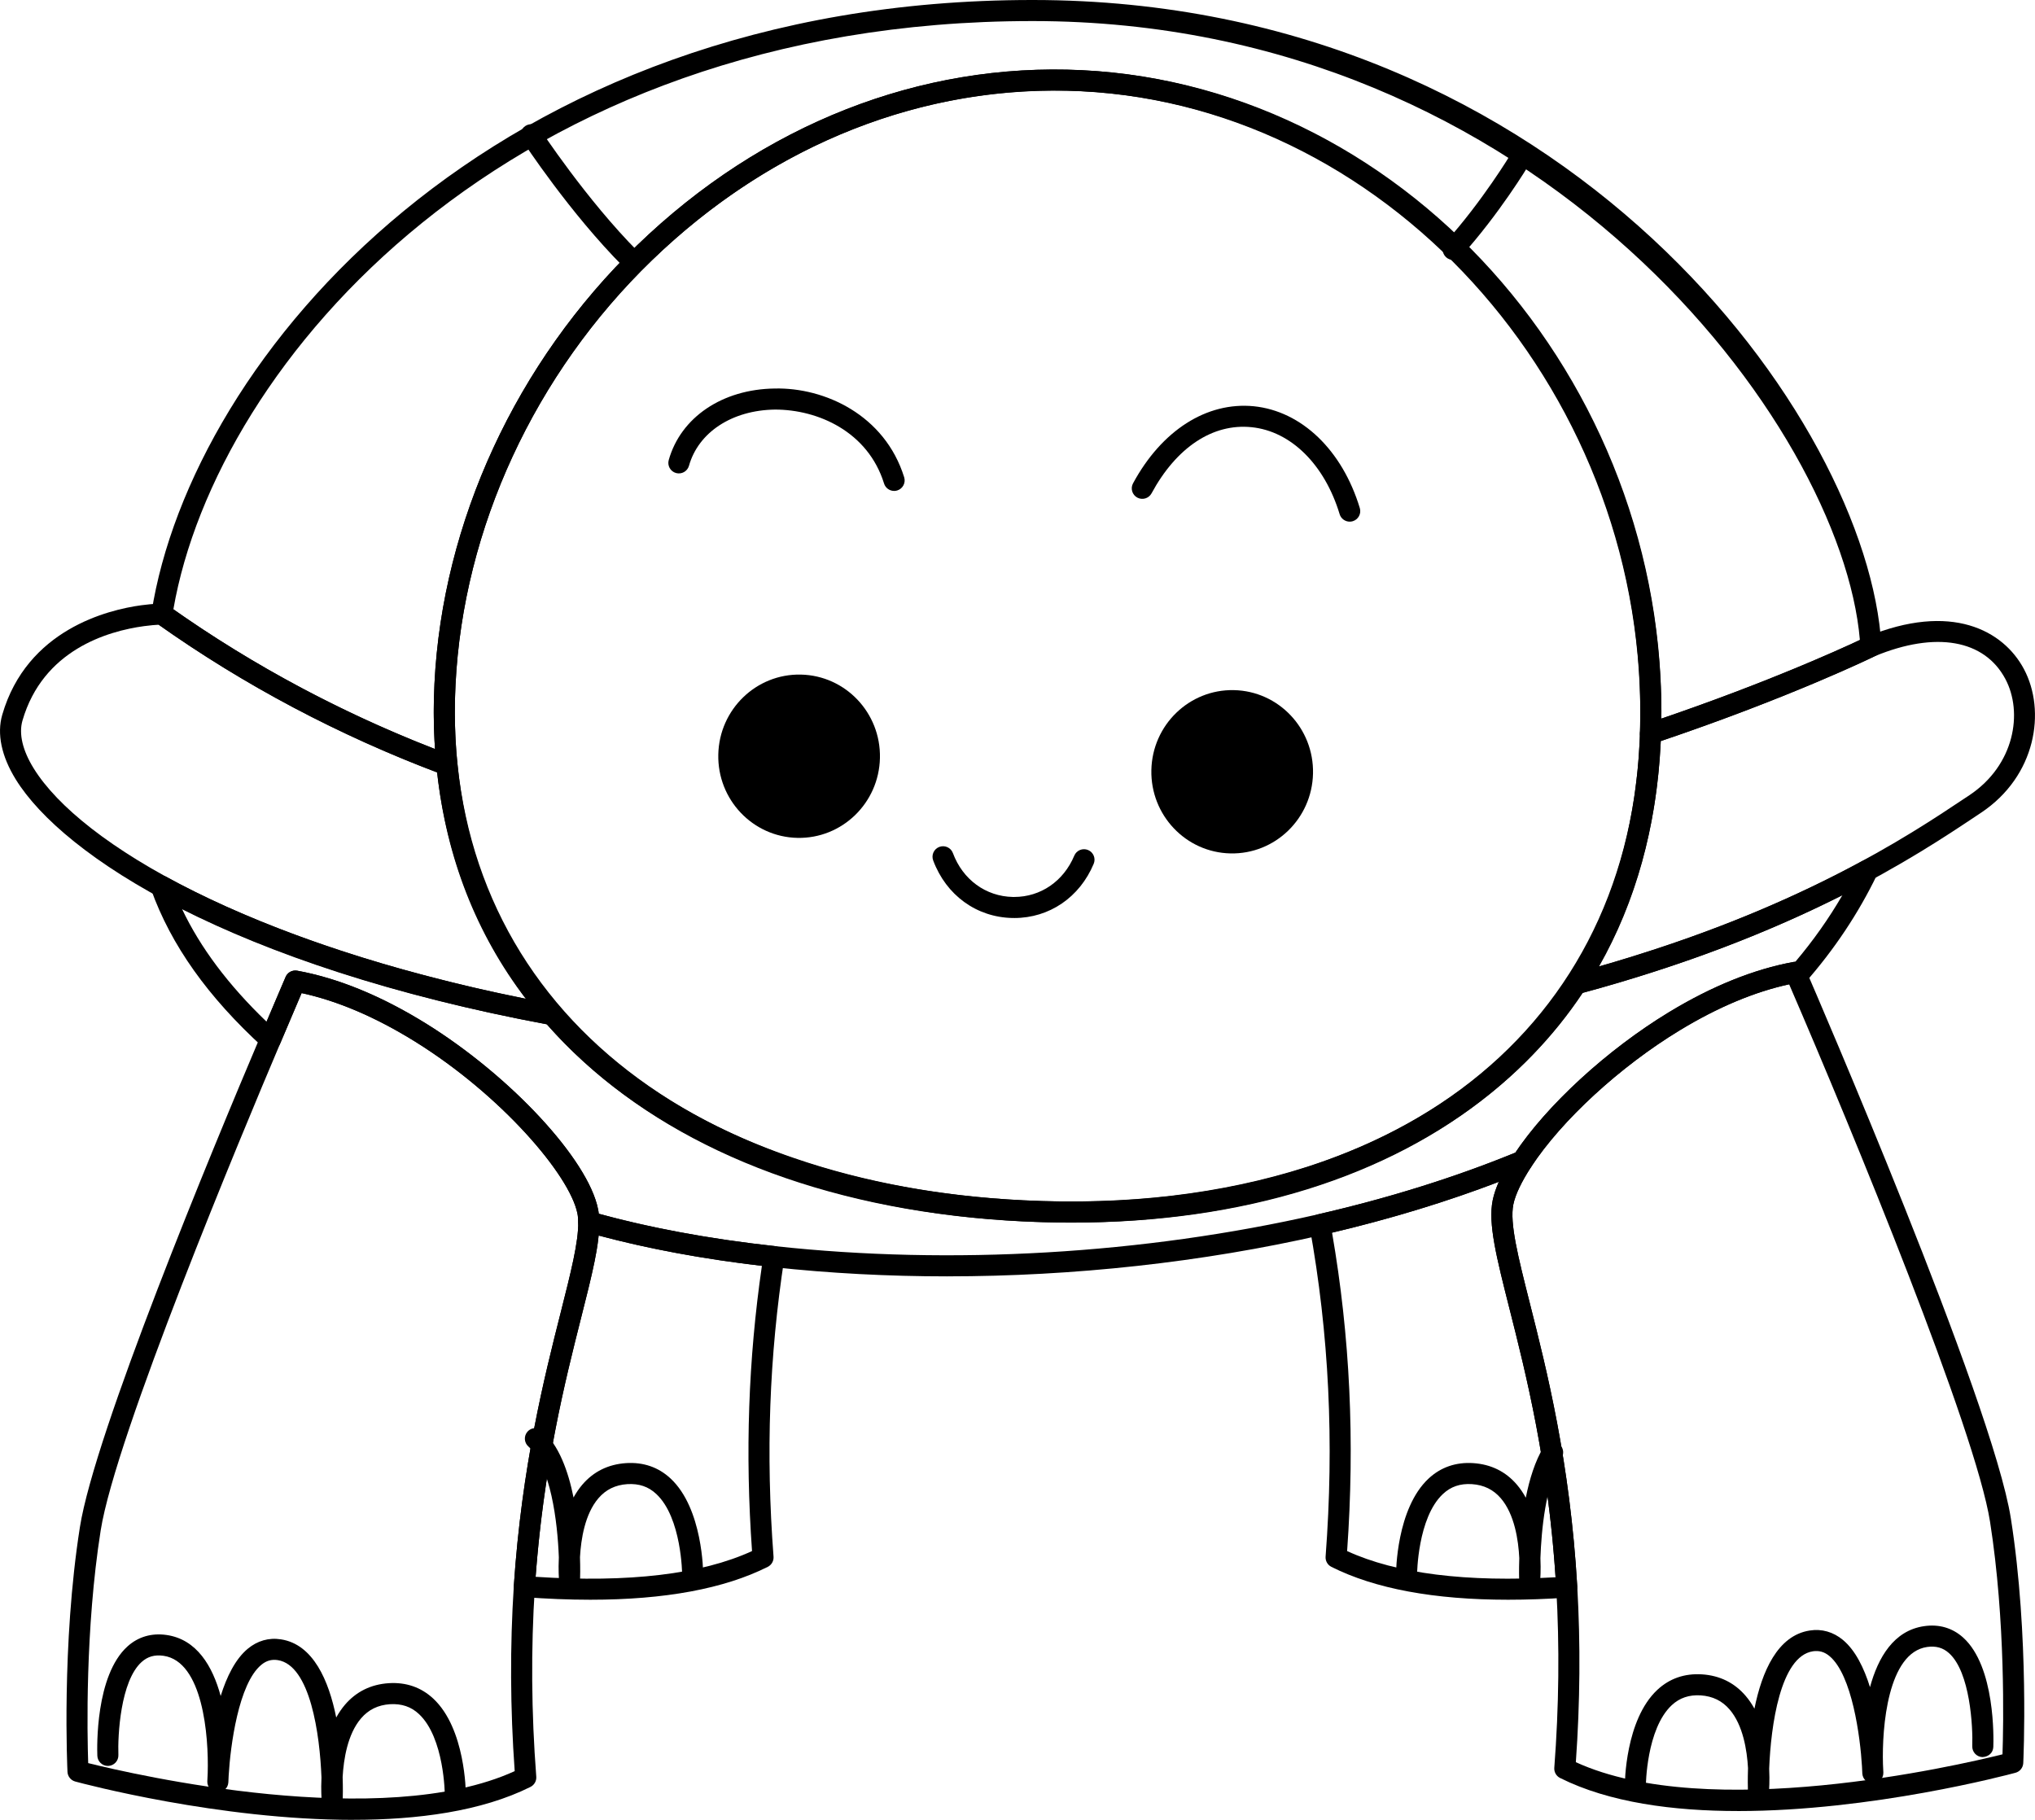
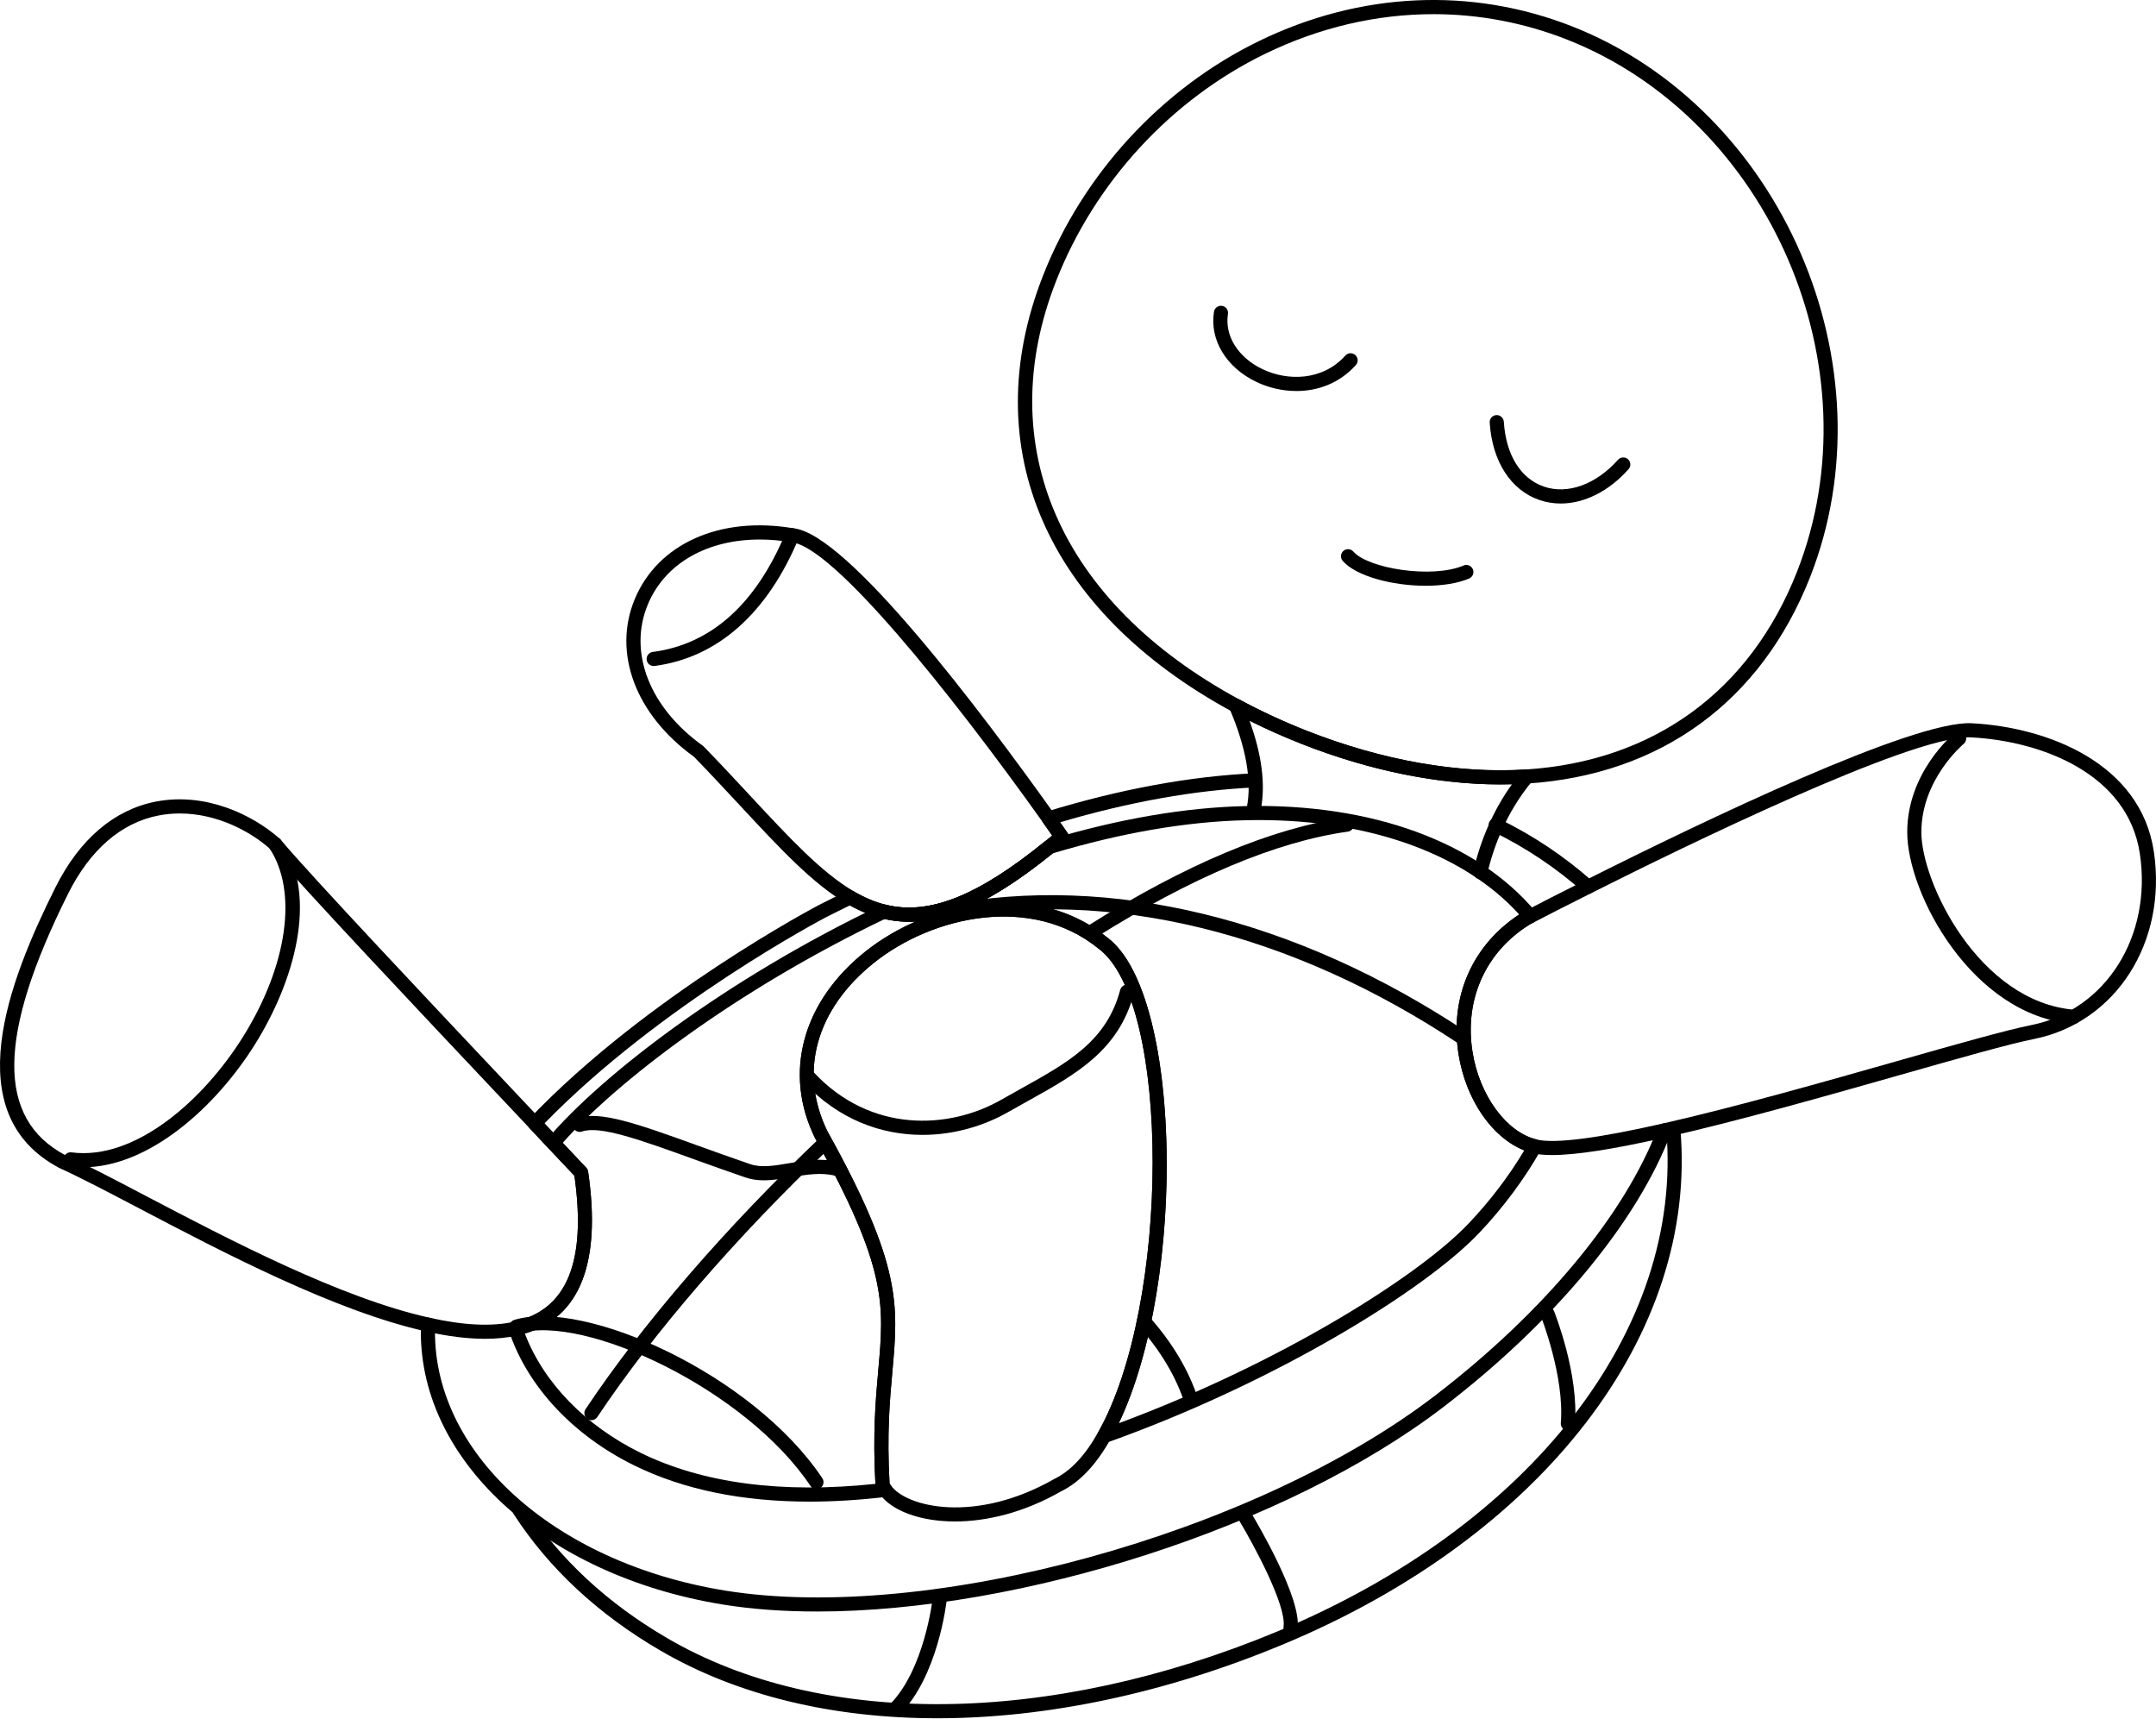
- <svg xmlns="http://www.w3.org/2000/svg" id="b" data-name="Layer 2" width="115.944" height="103.692" viewBox="0 0 115.944 103.692">
+ <svg xmlns="http://www.w3.org/2000/svg" id="b" data-name="Layer 2" width="182.965" height="145.797" viewBox="0 0 182.965 145.797">
  <g id="c" data-name="OBJECTS">
    <g id="d" data-name="Turtle Outline">
-       <path d="M33.636,91.15c-1.201,0-2.471-.051-3.807-.151-.329-.025-.575-.31-.554-.639.455-6.822,1.742-11.906,2.682-15.618.563-2.228,1.009-3.987.987-5.11-.004-.19.083-.371.233-.486.149-.116.348-.155.529-.103,3.119.884,6.636,1.543,10.453,1.96.162.018.311.102.41.231s.143.295.117.456c-.858,5.583-1.06,11.145-.614,17.004.019.243-.111.473-.329.582-2.479,1.246-5.87,1.874-10.108,1.874ZM30.515,89.844c5.32.346,9.458-.147,12.332-1.467-.397-5.587-.213-10.914.562-16.251-3.354-.393-6.476-.973-9.3-1.728-.115,1.185-.497,2.693-.989,4.639-.9,3.558-2.124,8.392-2.605,14.807Z" fill="#000" stroke-width="0" />
-       <g id="e" data-name="path977">
-         <path d="M32.45,90.583c-.311,0-.57-.236-.598-.548-.005-.054-.047-.573-.012-1.301-.076-2.038-.463-5.2-1.732-6.312-.249-.218-.274-.598-.056-.847.218-.251.596-.273.847-.056.943.826,1.478,2.307,1.778,3.806.144-.261.31-.509.503-.734.638-.745,1.474-1.156,2.483-1.225.989-.065,1.852.23,2.549.882,1.83,1.711,1.853,5.327,1.853,5.48,0,.331-.268.6-.599.6h0c-.331,0-.6-.268-.6-.599,0-.032-.024-3.253-1.475-4.605-.451-.422-.981-.6-1.647-.561-.685.046-1.225.31-1.65.806-.768.896-.993,2.329-1.049,3.351.021.649.01,1.121.005,1.282-.01.317-.266.572-.583.581h-.017Z" fill="#000" stroke-width="0" />
+       <g id="e" data-name="path1042">
+         <path d="M79.541,145.797c-8.848,0-16.938-1.917-23.52-5.757-5.264-3.071-9.441-6.957-12.418-11.548-.18-.278-.101-.649.178-.83.279-.182.649-.1.83.177,2.873,4.432,6.915,8.188,12.016,11.164,13.11,7.651,32.441,7.448,51.708-.544,21.559-8.945,34.54-25.651,33.071-42.56-.028-.33.216-.621.546-.649.328-.025.62.216.649.546,1.516,17.441-11.755,34.623-33.808,43.772-10.003,4.15-20.039,6.229-29.253,6.229Z" fill="#000" stroke-width="0" />
      </g>
-       <path d="M85.925,91.15c-4.212,0-7.59-.627-10.07-1.874-.217-.109-.347-.339-.329-.581.495-6.531.197-12.683-.912-18.809-.057-.315.145-.619.457-.691,4.1-.94,7.946-2.148,11.435-3.59.243-.099.524-.03.691.172.168.202.185.49.041.711-.553.848-.904,1.587-1.016,2.14-.214,1.066.269,2.975.937,5.616.968,3.825,2.293,9.064,2.705,16.15.02.328-.229.611-.558.634-1.18.082-2.308.122-3.381.122ZM76.752,88.377c2.801,1.287,6.791,1.788,11.877,1.492-.443-6.673-1.705-11.661-2.634-15.331-.733-2.898-1.218-4.813-.949-6.146.064-.321.182-.673.35-1.054-2.959,1.132-6.146,2.104-9.502,2.897,1.023,5.913,1.305,11.858.858,18.142Z" fill="#000" stroke-width="0" />
-       <g id="f" data-name="path975">
-         <path d="M87.153,90.583h-.017c-.317-.009-.573-.264-.583-.581-.002-.061-.015-.529.008-1.224-.05-1.024-.27-2.497-1.052-3.409-.426-.496-.966-.76-1.65-.806-.666-.041-1.196.139-1.647.561-1.45,1.353-1.475,4.573-1.475,4.605,0,.331-.269.599-.6.599h0c-.331,0-.6-.269-.599-.6,0-.153.022-3.77,1.853-5.48.698-.651,1.562-.947,2.549-.882,1.01.068,1.846.479,2.483,1.225.196.229.365.481.509.746.209-1.05.528-2.091,1.018-2.896.172-.282.539-.375.824-.201.283.172.373.541.201.824-.925,1.521-1.156,4.179-1.21,5.714.032.704-.009,1.204-.014,1.257-.027.312-.287.548-.598.548Z" fill="#000" stroke-width="0" />
+       <g>
+         <path d="M134.767,75.848c-.142,0-.284-.05-.398-.152-2.312-2.056-4.903-3.788-7.704-5.148-.299-.145-.423-.503-.278-.802.146-.298.509-.42.802-.277,2.9,1.408,5.585,3.202,7.978,5.331.248.22.271.6.05.847-.118.133-.283.201-.448.201Z" fill="#000" stroke-width="0" />
+         <path d="M69.338,136.739c-2.823,0-5.502-.19-7.977-.589-15.285-2.478-26.066-12.477-25.635-23.775.014-.331.271-.606.622-.577.332.013.59.292.577.623-.408,10.685,9.949,20.166,24.627,22.545,17.312,2.79,44.901-4.791,60.238-16.554,9.214-7.064,16.101-15.341,18.896-22.707.118-.31.466-.464.773-.348.31.118.466.464.348.774-2.871,7.568-9.9,16.037-19.286,23.233-13.371,10.256-35.937,17.376-53.184,17.376Z" fill="#000" stroke-width="0" />
+         <path d="M46.946,97.587c-.16,0-.319-.063-.438-.189l-.458-.489c-.343-.367-.712-.761-1.108-1.178-.221-.232-.221-.597,0-.828,9.973-10.44,24.382-18.022,24.526-18.097.819-.416,1.623-.817,2.417-1.199.18-.086.391-.078.562.022.94.55,1.826.921,2.709,1.135,3.66.919,7.823-.735,13.51-5.362.022-.018.045-.034.069-.048l.251-.206c.101-.082.202-.165.303-.248-.186-.266-.451-.645-.784-1.116-.111-.157-.14-.358-.077-.541.062-.182.208-.323.393-.379,6.243-1.908,12.191-3.002,17.678-3.253.317.012.612.242.627.572.015.331-.241.612-.572.627-5.153.235-10.73,1.232-16.588,2.962.402.573.624.894.624.894.174.252.13.596-.104.796-.247.213-.495.415-.739.615l-.31.253c-.023.019-.048.037-.074.052-5.978,4.852-10.448,6.562-14.494,5.547-.903-.219-1.806-.582-2.747-1.104-.693.336-1.396.688-2.104,1.047-.135.07-13.997,7.367-23.812,17.449.252.267.491.523.721.768l.456.487c.227.241.215.621-.026.848-.116.108-.264.163-.411.163Z" fill="#000" stroke-width="0" />
      </g>
-       <path d="M53.969,72.725c-3.366,0-6.701-.175-9.939-.528-3.883-.425-7.466-1.098-10.648-1.999-.25-.07-.426-.293-.437-.552-.008-.19-.013-.356-.046-.506-.441-2.195-4.352-6.752-9.261-9.8-2.24-1.389-4.409-2.314-6.453-2.756-.231.541-.662,1.55-1.228,2.89-.076.18-.234.311-.424.353-.19.043-.39-.012-.533-.143-3.161-2.885-5.252-5.829-6.391-9-.085-.235-.015-.497.175-.659.19-.162.461-.19.678-.07,4.22,2.312,9.616,4.333,15.608,5.844,1.968.507,4.094.972,6.504,1.423.133.025.254.095.343.196,3.289,3.789,7.771,6.671,13.32,8.565,3.98,1.369,8.383,2.18,13.086,2.408,5.861.289,11.303-.354,16.157-1.912,6.477-2.091,11.602-5.811,14.821-10.756.081-.124.204-.214.348-.252,1.416-.38,2.829-.798,4.2-1.242,4.435-1.419,8.562-3.16,12.268-5.176.23-.125.513-.087.701.093s.239.46.127.695c-1.058,2.194-2.44,4.269-4.111,6.166-.137.156-.344.232-.546.195-.108-.017-.208-.063-.289-.132-2.003.427-4.118,1.312-6.293,2.633-3.407,2.069-6.731,5.125-8.47,7.785-.065.102-.161.181-.272.227-3.55,1.467-7.461,2.695-11.626,3.65-6.832,1.56-14.171,2.359-21.369,2.359ZM34.114,69.156c3.017.826,6.394,1.447,10.046,1.847,10.031,1.095,21.009.453,30.91-1.808,4.033-.925,7.822-2.109,11.266-3.52,1.854-2.761,5.265-5.883,8.747-7.998,2.447-1.486,4.837-2.451,7.103-2.867.035-.007.07-.01.104-.01,1.015-1.199,1.91-2.468,2.678-3.791-3.313,1.672-6.921,3.136-10.751,4.361-1.316.427-2.674.83-4.036,1.199-3.378,5.082-8.674,8.901-15.332,11.051-4.993,1.604-10.578,2.266-16.584,1.969-4.816-.234-9.33-1.066-13.416-2.473-5.675-1.937-10.283-4.882-13.699-8.755-2.354-.444-4.44-.903-6.375-1.401-5.41-1.364-10.354-3.143-14.41-5.179,1.053,2.219,2.644,4.339,4.822,6.433.675-1.594,1.087-2.552,1.087-2.552.11-.256.377-.401.658-.354,2.329.424,4.798,1.437,7.339,3.011,4.837,3.003,9.234,7.745,9.802,10.571.019.082.032.171.042.265Z" fill="#000" stroke-width="0" />
-       <path d="M31.464,58.41c-.036,0-.072-.003-.109-.01C13.182,55.041,3.591,48.766.9,44.412c-.818-1.324-1.086-2.6-.771-3.688,1.409-4.851,6.012-5.979,7.925-6.238.704-.094,1.153-.095,1.172-.095.125,0,.246.039.348.111,4.925,3.502,10.342,6.368,16.102,8.516.215.08.365.276.388.505.52,5.356,2.49,10.031,5.854,13.894.168.192.195.471.069.691-.108.189-.309.303-.521.303ZM9.042,35.596c-.173.009-.461.029-.828.079-2.087.283-5.765,1.359-6.934,5.382-.217.754.004,1.696.64,2.724,2.675,4.326,12.342,9.978,28.034,13.128-2.817-3.694-4.514-8.024-5.049-12.897-5.663-2.146-10.998-4.975-15.863-8.415Z" fill="#000" stroke-width="0" />
-       <path d="M89.805,56.649c-.189,0-.371-.09-.486-.248-.146-.201-.152-.472-.016-.68,2.472-3.785,3.855-8.295,4.112-13.402.01-.18.02-.359.02-.529,0-.258.164-.487.409-.569,7.655-2.564,12.438-4.906,12.486-4.929,4.852-2.007,7.815-.366,8.984,1.831,1.269,2.383.699,6.097-2.448,8.188l-.292.194c-3.309,2.207-10.194,6.8-22.614,10.125-.052.014-.104.02-.155.02ZM94.622,42.226c-.003.052-.006.104-.008.155-.239,4.747-1.418,9.007-3.508,12.687,11.314-3.232,17.678-7.477,20.802-9.561l.294-.195h0c2.58-1.715,3.07-4.715,2.054-6.625-1.195-2.245-3.972-2.732-7.432-1.302-.012.007-4.695,2.3-12.202,4.841Z" fill="#000" stroke-width="0" />
-       <path d="M25.464,44.18c-.07,0-.142-.012-.21-.037-5.857-2.186-11.367-5.1-16.377-8.664-.186-.132-.28-.357-.245-.582C10.91,20.402,27.984,0,58.811,0h.044c30.36.01,47.607,23.96,48.339,36.796.014.241-.117.466-.333.572-.049.024-4.896,2.398-12.636,4.991-.187.062-.392.029-.549-.088s-.248-.305-.241-.501c.622-18.947-13.959-35.695-31.84-36.571-8.886-.428-17.577,2.984-24.453,9.635-6.674,6.453-10.751,15.264-11.188,24.175-.077,1.538-.041,3.055.106,4.51.021.206-.065.409-.229.535-.107.083-.236.125-.367.125ZM9.878,34.717c4.588,3.225,9.597,5.901,14.907,7.962-.083-1.217-.093-2.467-.03-3.729.452-9.212,4.662-18.317,11.553-24.979,7.118-6.882,16.145-10.421,25.346-9.97,18.248.894,33.179,17.717,32.999,36.946,6.018-2.057,10.117-3.919,11.314-4.482C104.928,24.254,87.723,1.209,58.855,1.2h-.044C28.947,1.2,12.317,20.667,9.878,34.717Z" fill="#000" stroke-width="0" />
-       <g id="g" data-name="path969">
-         <path d="M82.794,14.812c-.144,0-.287-.051-.401-.154-.246-.222-.267-.601-.044-.847,2.105-2.338,3.725-5.024,3.74-5.051.17-.283.539-.375.823-.206.284.17.376.539.206.823-.068.113-1.691,2.81-3.879,5.237-.118.132-.281.199-.445.199Z" fill="#000" stroke-width="0" />
+       <path d="M125.63,74.604c-.045,0-.091-.005-.137-.016-.322-.075-.523-.397-.449-.72.625-2.7,1.745-5.206,3.264-7.322-5.605.156-11.737-1.021-17.841-3.42-1.522-.6-3.006-1.261-4.428-1.973,1.051,2.899,1.372,5.437.953,7.56-.064.326-.387.534-.705.473-.325-.064-.536-.38-.473-.705.437-2.211-.075-5.104-1.479-8.366-.102-.235-.043-.508.146-.68.189-.173.466-.206.69-.085,1.807.977,3.735,1.872,5.734,2.66,6.418,2.523,12.859,3.656,18.631,3.279.249-.014.465.113.574.327.108.214.079.472-.074.656-2.29,2.744-3.344,5.793-3.823,7.868-.064.277-.312.465-.584.465Z" fill="#000" stroke-width="0" />
+       <path d="M68.704,127.415c-5.726,0-10.706-1.023-14.861-3.06-5.217-2.562-9.101-6.728-10.655-11.43-.054-.161-.036-.337.048-.484.083-.147.226-.253.391-.29,4.479-.999,6.156-5.05,5.123-12.383-.428-.458-1.202-1.279-2.237-2.368-.212-.223-.222-.568-.022-.802,4.491-5.28,14.974-13.447,28.269-19.792.126-.06.267-.076.405-.041,3.65.918,7.818-.736,13.505-5.363.077-.062.167-.104.263-.124,5.994-1.798,11.645-2.767,16.792-2.881,10.662-.232,19.611,3.024,24.594,8.964.116.139.164.323.129.501-.035.178-.148.331-.309.415l-.304.157c-3.743,2.305-5.583,6.361-4.873,10.821.588,3.689,2.87,6.813,5.428,7.428.183.044.334.171.409.344s.065.37-.027.534c-1.386,2.459-3.2,4.9-5.247,7.059-4.527,4.778-17.149,12.642-31.625,17.802-.233.087-.499.013-.661-.179-.161-.192-.186-.464-.062-.683,6.172-10.844,6.195-36.566.037-41.079-5.655-4.584-14.022-2.796-19.035,1.205-4.944,3.946-6.422,9.298-3.952,14.316,6.313,11.364,6.01,14.743,5.507,20.343-.225,2.495-.478,5.32-.242,9.524.032.064.064.113.104.16.144.168.183.402.102.608-.081.206-.269.351-.488.376-2.263.268-4.432.402-6.503.402ZM44.541,113.153c1.58,4.151,5.128,7.816,9.83,10.125,5.276,2.585,11.976,3.468,19.918,2.63-.237-4.279.031-7.266.247-9.671.499-5.553.773-8.611-5.374-19.679-2.71-5.504-1.07-11.552,4.267-15.811,1.254-1,2.706-1.871,4.273-2.554-.896.053-1.768-.021-2.618-.214-12.706,6.093-22.76,13.825-27.327,18.989.958,1.009,1.652,1.747,1.999,2.12.083.089.137.201.154.322,1.128,7.728-.679,12.347-5.369,13.742ZM85.2,76.575c3.104,0,6.179.876,8.744,2.956,6.364,4.664,6.779,29.158.998,41.234,13.686-5.091,25.428-12.451,29.709-16.97,1.803-1.901,3.418-4.026,4.702-6.183-2.724-1.076-4.964-4.303-5.578-8.167-.769-4.827,1.153-9.229,5.15-11.852-4.832-5.318-13.236-8.221-23.176-7.997-5.026.111-10.551,1.059-16.423,2.816-2.394,1.939-4.547,3.375-6.526,4.332.796-.111,1.599-.169,2.399-.169Z" fill="#000" stroke-width="0" />
+       <g id="f" data-name="path1043">
+         <path d="M50.189,120.504c-.114,0-.229-.033-.332-.101-.275-.184-.35-.556-.166-.832,4.829-7.246,11.901-15.432,19.915-23.052.238-.229.619-.219.848.021s.219.62-.021.848c-7.95,7.561-14.962,15.675-19.743,22.849-.115.173-.306.267-.5.267Z" fill="#000" stroke-width="0" />
      </g>
-       <g id="h" data-name="path969">
-         <path d="M35.937,15.37c-.154,0-.308-.059-.425-.177-3.034-3.048-5.644-7.018-5.753-7.185-.182-.277-.104-.649.174-.831.275-.183.648-.104.83.173.026.04,2.653,4.037,5.599,6.996.234.235.233.615-.002.849-.116.117-.27.175-.423.175Z" fill="#000" stroke-width="0" />
+       <g id="g" data-name="path1043">
+         <path d="M92.588,79.696c-.199,0-.395-.099-.509-.28-.177-.28-.093-.651.188-.828,8.311-5.237,15.695-8.336,21.951-9.211.322-.047.631.182.677.511.047.328-.183.631-.511.677-6.086.852-13.312,3.893-21.477,9.039-.1.062-.21.092-.319.092Z" fill="#000" stroke-width="0" />
      </g>
-       <g id="i" data-name="path957">
-         <path d="M61.073,69.663c-.922,0-1.855-.023-2.806-.069-21.22-1.041-34.374-13.067-33.515-30.64.452-9.214,4.663-18.321,11.554-24.984,7.118-6.883,16.133-10.425,25.349-9.972,18.839.923,33.933,18.499,32.96,38.379h0c-.823,16.785-13.881,27.286-33.542,27.286ZM60.085,5.159c-8.362,0-16.457,3.401-22.944,9.673-6.674,6.454-10.752,15.267-11.188,24.18-.825,16.844,11.883,28.377,32.374,29.382,20.482,1.018,34.265-9.231,35.09-26.076.941-19.231-13.63-36.231-31.819-37.123-.504-.024-1.009-.037-1.512-.037ZM94.016,42.348h.01-.01Z" fill="#000" stroke-width="0" />
+       <path d="M127.333,66.559c-5.334,0-11.114-1.172-16.866-3.434-2.044-.806-4.018-1.721-5.865-2.721-15.822-8.567-21.835-22.409-16.084-37.027,3.383-8.616,10.055-15.864,18.306-19.885,8.571-4.177,18.015-4.624,26.593-1.254,17.786,7,27.226,28.831,20.199,46.718h0c-4.158,10.561-12.681,16.786-24,17.529-.75.049-1.512.074-2.282.074ZM121.64,1.202c-4.829,0-9.689,1.128-14.29,3.37-7.984,3.891-14.44,10.905-17.715,19.245-5.508,14,.301,27.283,15.538,35.533,1.806.977,3.734,1.872,5.733,2.66,6.418,2.523,12.859,3.656,18.631,3.279,10.828-.711,18.983-6.668,22.961-16.771h0c6.793-17.292-2.329-38.396-19.521-45.163-3.662-1.438-7.489-2.154-11.337-2.154ZM153.057,48.737h.01-.01Z" fill="#000" stroke-width="0" />
+       <g id="h" data-name="path992-4">
+         <path d="M120.988,49.703c-2.819,0-5.905-.807-7.041-2.111-.218-.25-.191-.629.059-.847.248-.217.629-.191.846.059,1.245,1.43,6.669,2.32,9.353,1.18.302-.131.656.012.786.317.13.305-.012.657-.317.787-.991.422-2.307.615-3.685.615Z" fill="#000" stroke-width="0" />
      </g>
-       <path d="M20.109,103.692c-7.62,0-15.347-2.055-15.821-2.184-.251-.067-.43-.289-.443-.549-.003-.071-.351-7.229.707-13.943.846-5.364,7.484-21.376,10.3-28.011.871-2.062,1.422-3.343,1.422-3.343.11-.256.377-.401.658-.354,2.329.424,4.798,1.437,7.339,3.011,4.837,3.003,9.234,7.745,9.802,10.571.045.2.06.433.071.703.025,1.299-.414,3.036-1.023,5.442-.928,3.667-2.199,8.689-2.647,15.403-.228,3.506-.201,7.138.08,10.794.019.243-.112.474-.33.583-2.798,1.398-6.443,1.875-10.113,1.875ZM5.026,100.459c2.625.653,16.736,3.91,24.299.457-.256-3.574-.273-7.122-.05-10.555.455-6.823,1.742-11.907,2.682-15.619.563-2.228,1.009-3.987.987-5.11-.008-.177-.013-.343-.046-.492-.441-2.195-4.352-6.752-9.261-9.8-2.24-1.389-4.409-2.314-6.453-2.756-.231.541-.662,1.55-1.228,2.89-2.184,5.146-9.372,22.351-10.22,27.73-.889,5.64-.767,11.611-.711,13.255Z" fill="#000" stroke-width="0" />
-       <g id="j" data-name="path971">
-         <path d="M18.926,103.12c-.311,0-.57-.236-.598-.548-.005-.054-.047-.57-.012-1.294-.093-2.434-.633-6.401-2.492-6.688-.355-.053-.653.033-.941.273-1.293,1.075-1.755,4.607-1.854,6.294-.007.223-.016.365-.019.403-.022.326-.284.571-.628.559-.327-.017-.58-.291-.57-.618.002-.081.009-.249.022-.482.062-2.109-.276-6.355-2.519-6.675-.506-.071-.9.042-1.247.354-1.208,1.089-1.364,4.194-1.323,5.299.013.331-.246.609-.577.622h-.022c-.321,0-.588-.254-.6-.577-.018-.464-.117-4.58,1.72-6.234.605-.546,1.369-.772,2.22-.65,1.729.246,2.627,1.782,3.087,3.476.341-1.092.832-2.1,1.543-2.691.548-.455,1.201-.645,1.891-.536,1.84.282,2.727,2.35,3.149,4.454.143-.26.309-.506.501-.731.638-.744,1.474-1.156,2.484-1.225.99-.064,1.85.23,2.548.882,1.83,1.71,1.853,5.327,1.853,5.48,0,.331-.268.6-.599.6h0c-.331,0-.6-.268-.6-.599,0-.032-.024-3.253-1.475-4.606-.45-.42-.982-.596-1.646-.56-.685.046-1.226.31-1.651.807-.765.891-.991,2.317-1.049,3.337.021.642.011,1.114.005,1.295-.01.317-.266.572-.583.581h-.017Z" fill="#000" stroke-width="0" />
+       <g id="i" data-name="path993-9">
+         <path d="M110.019,33.178c-1.206,0-2.384-.288-3.387-.766-2.573-1.228-3.99-3.567-3.61-5.96.052-.328.363-.549.687-.499.327.052.551.359.499.687-.295,1.855.86,3.695,2.942,4.689,2.082.994,5.061,1.02,7.02-1.157.224-.248.603-.267.848-.044.246.222.267.601.045.847-1.418,1.574-3.26,2.203-5.043,2.204Z" fill="#000" stroke-width="0" />
      </g>
-       <path d="M99.023,103.189c-3.678,0-7.331-.479-10.137-1.883-.218-.108-.349-.339-.33-.582.266-3.48.303-6.933.11-10.26-.406-6.973-1.715-12.148-2.671-15.927-.733-2.898-1.218-4.813-.949-6.146.143-.711.542-1.571,1.186-2.56,1.829-2.799,5.303-5.999,8.852-8.154,2.447-1.486,4.837-2.451,7.103-2.867.271-.05.547.094.658.35l.093.216c.43.992,10.583,24.465,11.631,31.142,1.057,6.713.709,13.871.706,13.942-.014.26-.192.481-.443.549-.474.128-8.19,2.181-15.808,2.181ZM89.783,100.406c7.567,3.463,21.683.207,24.309-.447.056-1.644.178-7.615-.71-13.255-.812-5.175-7.782-22.148-11.446-30.62-1.984.433-4.077,1.312-6.229,2.619-3.407,2.069-6.731,5.125-8.47,7.785-.552.848-.903,1.587-1.015,2.14-.214,1.066.269,2.975.937,5.616.968,3.825,2.293,9.064,2.705,16.15.188,3.251.161,6.617-.08,10.012ZM114.674,100.43h.01-.01Z" fill="#000" stroke-width="0" />
-       <g id="k" data-name="path973">
-         <path d="M100.188,102.618h-.017c-.318-.009-.573-.264-.583-.581-.006-.182-.016-.654.005-1.295-.058-1.021-.283-2.446-1.048-3.337-.426-.496-.966-.76-1.651-.806-.651-.04-1.195.139-1.647.56-1.45,1.354-1.475,4.574-1.475,4.606,0,.331-.269.599-.6.599h0c-.331,0-.6-.269-.599-.6,0-.153.023-3.771,1.854-5.48.697-.651,1.56-.945,2.548-.882,1.011.067,1.846.479,2.483,1.225.193.225.358.471.501.73.424-2.104,1.311-4.171,3.15-4.453.685-.109,1.342.08,1.891.536.711.591,1.202,1.599,1.543,2.691.46-1.693,1.357-3.229,3.087-3.476.854-.124,1.613.104,2.219.649,1.837,1.654,1.737,5.771,1.72,6.235-.013.33-.268.562-.622.577-.331-.013-.589-.291-.577-.622.04-1.106-.119-4.215-1.324-5.3-.346-.312-.745-.422-1.245-.353-2.242.319-2.581,4.565-2.519,6.675.014.233.021.401.022.482.01.327-.243.602-.57.618-.33.013-.605-.232-.628-.559-.003-.038-.012-.181-.019-.403-.1-1.687-.562-5.219-1.854-6.295-.289-.24-.59-.323-.941-.272-1.859.286-2.399,4.253-2.493,6.687.035.724-.007,1.24-.012,1.295-.027.311-.287.547-.598.547Z" fill="#000" stroke-width="0" />
+       <g id="j" data-name="path994-8">
+         <path d="M132.444,42.723c-.616,0-1.225-.098-1.81-.299-2.43-.836-4.005-3.29-4.213-6.565-.021-.331.229-.616.561-.637.305-.03.615.229.637.561.18,2.816,1.421,4.823,3.406,5.507,2.012.689,4.419-.18,6.282-2.276.22-.247.6-.27.847-.05.248.22.271.6.05.847-1.673,1.884-3.762,2.913-5.76,2.913Z" fill="#000" stroke-width="0" />
      </g>
-       <g id="l" data-name="path992">
-         <path d="M57.787,52.306c-.033,0-.067,0-.101,0-2.049-.041-3.779-1.298-4.519-3.281-.115-.311.043-.655.354-.771.31-.114.656.042.771.354.562,1.511,1.872,2.469,3.417,2.499.025,0,.051,0,.075,0,1.507,0,2.813-.896,3.423-2.353.128-.307.481-.448.785-.322.306.128.45.479.322.785-.801,1.913-2.529,3.09-4.528,3.09Z" fill="#000" stroke-width="0" />
+       <g id="k" data-name="path1044">
+         <path d="M124.177,88.695c-.113,0-.229-.033-.331-.101-14.273-9.497-29.711-13.266-43.48-10.609-.321.059-.641-.149-.702-.476-.063-.326.149-.64.476-.703,14.071-2.714,29.834,1.116,44.371,10.789.276.184.351.556.168.832-.116.173-.307.268-.501.268Z" fill="#000" stroke-width="0" />
      </g>
-       <g id="m" data-name="ellipse992">
-         <ellipse cx="45.529" cy="43.089" rx="4.653" ry="4.606" transform="translate(1.484 87.693) rotate(-88.784)" fill="#000" stroke-width="0" />
+       <g id="l" data-name="path1045">
+         <path d="M101.108,119.499c-.253,0-.488-.161-.57-.415-.731-2.251-2.026-4.434-3.847-6.49-.22-.248-.196-.627.052-.847.248-.221.627-.197.847.051,1.931,2.18,3.307,4.506,4.089,6.915.103.315-.069.654-.385.756-.062.02-.124.029-.186.029Z" fill="#000" stroke-width="0" />
      </g>
-       <g id="n" data-name="ellipse993">
-         <ellipse cx="70.203" cy="43.973" rx="4.653" ry="4.606" transform="translate(24.751 113.228) rotate(-88.784)" fill="#000" stroke-width="0" />
+       <g id="m" data-name="path1045">
+         <path d="M64.832,100.152c-.526,0-1.044-.063-1.543-.233-1.628-.557-3.14-1.102-4.53-1.604-4.387-1.583-7.853-2.832-9.361-2.304-.312.111-.655-.054-.766-.367-.109-.312.055-.655.367-.765,1.915-.672,5.197.513,10.167,2.307,1.385.5,2.891,1.043,4.512,1.597.937.32,2.075.125,3.282-.081,1.294-.222,2.76-.471,4.209-.1.321.082.515.409.433.73-.082.32-.409.516-.729.432-1.202-.307-2.477-.089-3.71.121-.772.132-1.561.267-2.33.267Z" fill="#000" stroke-width="0" />
      </g>
-       <g id="o" data-name="path993">
-         <path d="M50.942,27.972c-.256,0-.493-.165-.573-.422-.917-2.955-3.767-4.217-6.216-4.213-2.437.032-4.359,1.288-4.898,3.2-.09.318-.417.504-.74.415-.318-.09-.504-.421-.414-.74.687-2.436,3.056-4.036,6.037-4.075,2.852-.066,6.276,1.512,7.378,5.058.098.316-.079.652-.396.751-.06.018-.119.027-.178.027Z" fill="#000" stroke-width="0" />
+       <g id="n" data-name="path1046">
+         <path d="M69.288,126.364c-.194,0-.384-.094-.5-.267-5.492-8.222-19.247-14.639-24.793-12.954-.314.095-.651-.083-.748-.4-.096-.317.083-.652.4-.749,5.966-1.813,20.251,4.622,26.139,13.436.184.276.109.648-.166.833-.103.068-.218.101-.332.101Z" fill="#000" stroke-width="0" />
      </g>
-       <g id="p" data-name="path994">
-         <path d="M76.9,29.723c-.258,0-.496-.167-.574-.426-.857-2.831-2.779-4.729-5.016-4.956-2.213-.229-4.285,1.151-5.701,3.769-.157.29-.519.399-.812.242-.292-.158-.4-.522-.242-.813,1.634-3.02,4.198-4.653,6.877-4.392,2.727.276,5.042,2.499,6.043,5.802.096.317-.083.652-.4.748-.058.018-.116.026-.174.026Z" fill="#000" stroke-width="0" />
+       <path d="M41.157,113.6c-1.48,0-3.141-.206-4.963-.618-7.705-1.702-17.31-6.74-24.322-10.418-2.726-1.43-5.079-2.664-6.862-3.471-8.645-4.597-4.31-15.787-.3-23.805,2.035-4.073,4.979-6.587,8.514-7.271,4.213-.816,8.203,1.098,10.531,3.161,2.56,3.068,13.118,14.255,20.105,21.658l1.953,2.069c.397.418.769.814,1.114,1.184l.456.487c1.15,1.21,1.982,2.092,2.372,2.513.083.089.137.201.154.322,1.179,8.077-.848,12.758-6.022,13.912h0c-.826.185-1.738.278-2.73.278ZM15.258,69.024c-.594,0-1.197.054-1.806.172-3.155.61-5.807,2.903-7.668,6.63-6.016,12.029-6.094,19.081-.245,22.192,1.78.804,4.148,2.046,6.891,3.485,6.953,3.647,16.475,8.642,24.026,10.309,2.872.648,5.283.763,7.17.34h0c4.479-.999,6.156-5.05,5.123-12.383-.428-.458-1.202-1.279-2.237-2.368l-.461-.492c-.343-.367-.712-.761-1.108-1.178l-1.954-2.071c-6.998-7.414-17.572-18.617-20.093-21.649-1.721-1.518-4.537-2.987-7.638-2.987Z" fill="#000" stroke-width="0" />
+       <g id="o" data-name="path1048">
+         <path d="M7.061,99.045c-.385,0-.769-.024-1.151-.075-.328-.043-.56-.344-.517-.673.042-.329.349-.562.673-.517,5.405.71,11.222-4.439,14.589-9.857,3.767-6.06,4.631-12.325,2.202-15.961-.184-.276-.109-.648.166-.833.276-.186.647-.109.832.166,3.265,4.888,1.014,12.122-2.181,17.262-3.341,5.374-9.034,10.488-14.613,10.488Z" fill="#000" stroke-width="0" />
+       </g>
+       <path d="M81.042,129.098c-3.054,0-5.433-.966-6.396-2.335-.139-.161-.235-.358-.3-.507-.028-.064-.044-.133-.048-.203-.252-4.355.02-7.382.238-9.814.499-5.553.773-8.611-5.374-19.679-2.71-5.504-1.07-11.552,4.267-15.811,5.378-4.292,14.397-6.176,20.516-1.217,6.619,4.85,6.802,31.15.274,42.622-1.209,2.154-2.615,3.632-4.18,4.394-3.185,1.823-6.346,2.551-8.997,2.551ZM75.489,125.869c.032.064.064.113.104.16,1.317,1.869,7.204,3.28,13.885-.542,1.376-.671,2.607-1.984,3.694-3.922,0,0,0-.002.002-.003,6.172-10.844,6.195-36.566.037-41.079-5.655-4.584-14.022-2.796-19.035,1.205-4.944,3.946-6.422,9.298-3.952,14.316,6.313,11.364,6.01,14.743,5.507,20.343-.225,2.495-.478,5.32-.242,9.524Z" fill="#000" stroke-width="0" />
+       <g id="p" data-name="path1050">
+         <path d="M78.281,96.296c-3.471,0-7.098-1.278-10.075-4.462-.227-.242-.213-.622.028-.848.244-.226.623-.213.849.029,4.789,5.122,11.429,4.848,15.883,2.302.562-.321,1.115-.628,1.655-.929,4.071-2.264,7.287-4.052,8.443-8.396.085-.319.414-.511.734-.425.32.085.511.414.426.734-1.288,4.836-4.871,6.829-9.021,9.136-.536.298-1.085.604-1.643.922-2.1,1.2-4.645,1.938-7.28,1.938Z" fill="#000" stroke-width="0" />
+       </g>
+       <path d="M131.712,98.008c-.64,0-1.165-.049-1.582-.146h0c-.023-.007-.047-.014-.07-.022-3.037-.759-5.617-4.201-6.284-8.394-.789-4.957,1.259-9.464,5.477-12.059l.652-.338c.827-.427,2.458-1.269,4.594-2.337,10.128-5.092,27.902-13.609,32.829-13.343,6.425.332,14.325,3.381,15.453,10.88,1.153,7.674-3.213,14.513-10.155,15.908h0c-2.095.417-6.356,1.628-11.292,3.031-6.14,1.745-13.781,3.917-19.952,5.315-4.435,1.007-7.627,1.505-9.668,1.505ZM130.455,96.704c1.572.34,5.158-.123,10.659-1.372,6.139-1.392,13.764-3.559,19.89-5.3,4.96-1.41,9.243-2.627,11.385-3.054h0c6.304-1.266,10.261-7.522,9.204-14.552-1.02-6.784-8.354-9.551-14.327-9.86-.062-.003-.129-.005-.197-.005-5.168,0-24.067,9.218-32.032,13.222-2.131,1.065-3.757,1.905-4.582,2.331l-.621.321c-3.743,2.305-5.583,6.361-4.873,10.821.588,3.689,2.87,6.813,5.428,7.428.022.006.045.013.067.021ZM172.507,87.567h.01-.01Z" fill="#000" stroke-width="0" />
+       <g id="q" data-name="path1052">
+         <path d="M175.984,86.876c-.017,0-.033,0-.051-.002-8.597-.711-14.079-11.073-14.079-16.254-.004-5.069,3.858-8.288,4.023-8.423.257-.21.634-.17.844.084.21.256.173.634-.083.844-.036.029-3.587,3.006-3.585,7.494,0,4.272,4.903,14.391,12.979,15.059.33.027.575.317.548.647-.025.313-.288.551-.597.551Z" fill="#000" stroke-width="0" />
+       </g>
+       <path d="M77.149,78.211c-.778,0-1.535-.095-2.278-.281-.992-.241-1.984-.655-3.026-1.264-2.893-1.699-5.617-4.629-9.067-8.338-1.203-1.293-2.486-2.674-3.884-4.113-4.956-3.566-6.929-8.815-5.024-13.385,1.962-4.708,7.251-7.065,13.469-6.003,4.556.456,15.835,15.397,22.148,24.263.703.995,1.105,1.577,1.105,1.577.174.252.13.596-.104.796-.247.213-.495.415-.739.615l-.28.229c-.035.033-.074.062-.116.086-4.874,3.954-8.747,5.818-12.203,5.818ZM64.47,45.779c-4.462,0-8.039,2.021-9.493,5.512-1.688,4.048.142,8.75,4.658,11.979.029.021.057.044.082.07,1.418,1.46,2.72,2.86,3.938,4.17,3.383,3.638,6.056,6.511,8.795,8.12.939.549,1.825.92,2.708,1.135,3.66.919,7.823-.735,13.51-5.362.022-.018.046-.034.069-.049l.251-.206c.101-.082.202-.165.303-.248-.186-.266-.451-.645-.784-1.116-8.02-11.26-17.835-23.418-21.33-23.769-.931-.159-1.836-.236-2.707-.236Z" fill="#000" stroke-width="0" />
+       <path d="M55.473,56.513c-.296,0-.554-.22-.594-.521-.043-.329.188-.63.517-.673,4.961-.654,8.759-4.063,11.287-10.132.127-.306.479-.452.784-.323.307.127.451.479.323.785-2.666,6.4-6.898,10.155-12.238,10.859-.026.003-.053.005-.079.005Z" fill="#000" stroke-width="0" />
+       <g id="r" data-name="path1055">
+         <path d="M109.522,138.702c-.028,0-.057-.002-.086-.006-.328-.047-.556-.351-.509-.679.258-1.813-2.608-7.071-3.734-8.944-.17-.284-.078-.652.205-.823.289-.171.653-.078.824.205.437.727,4.257,7.173,3.893,9.731-.042.299-.299.516-.593.516Z" fill="#000" stroke-width="0" />
+       </g>
+       <g id="s" data-name="path1056">
+         <path d="M133.054,121.394c-.017,0-.033,0-.051-.002-.33-.027-.575-.317-.548-.647.327-3.958-1.676-9.016-1.695-9.067-.123-.308.026-.657.334-.78.304-.123.656.027.779.334.087.217,2.129,5.368,1.777,9.612-.025.313-.288.551-.597.551Z" fill="#000" stroke-width="0" />
+       </g>
+       <g id="t" data-name="path1057">
+         <path d="M75.943,145.639c-.153,0-.307-.059-.424-.176-.234-.234-.234-.614,0-.849,2.931-2.932,3.624-8.923,3.63-8.983.037-.33.335-.569.663-.53.329.036.566.333.53.662-.029.263-.749,6.474-3.976,9.7-.116.117-.271.176-.424.176Z" fill="#000" stroke-width="0" />
      </g>
    </g>
  </g>
</svg>
